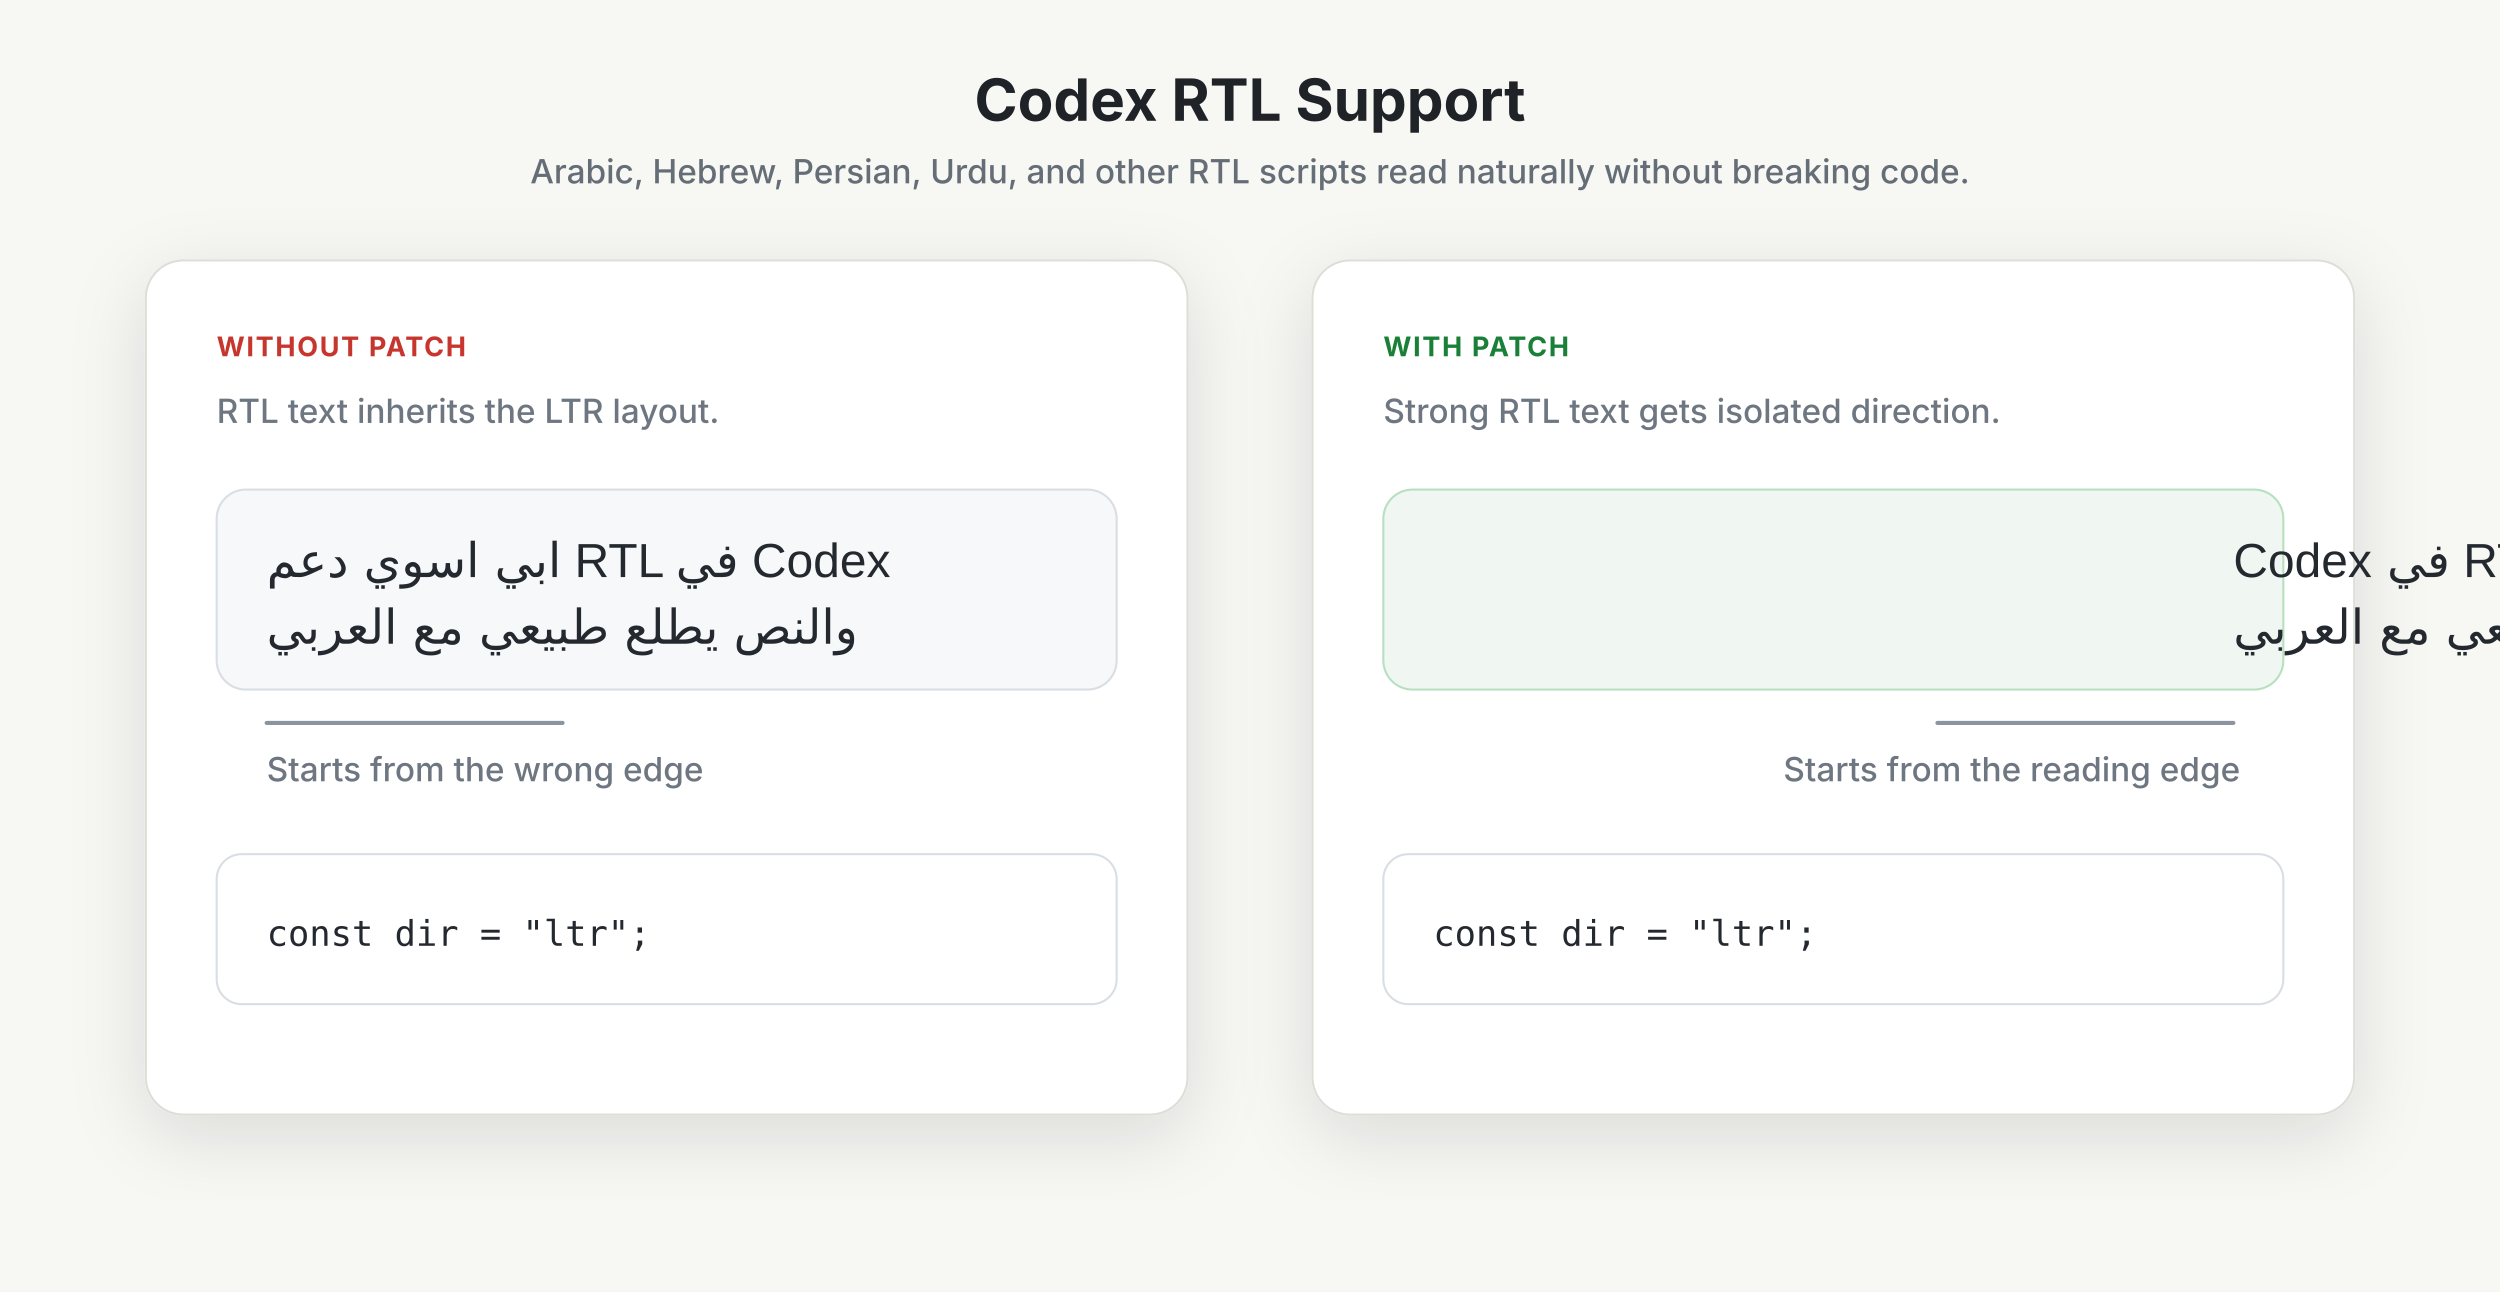
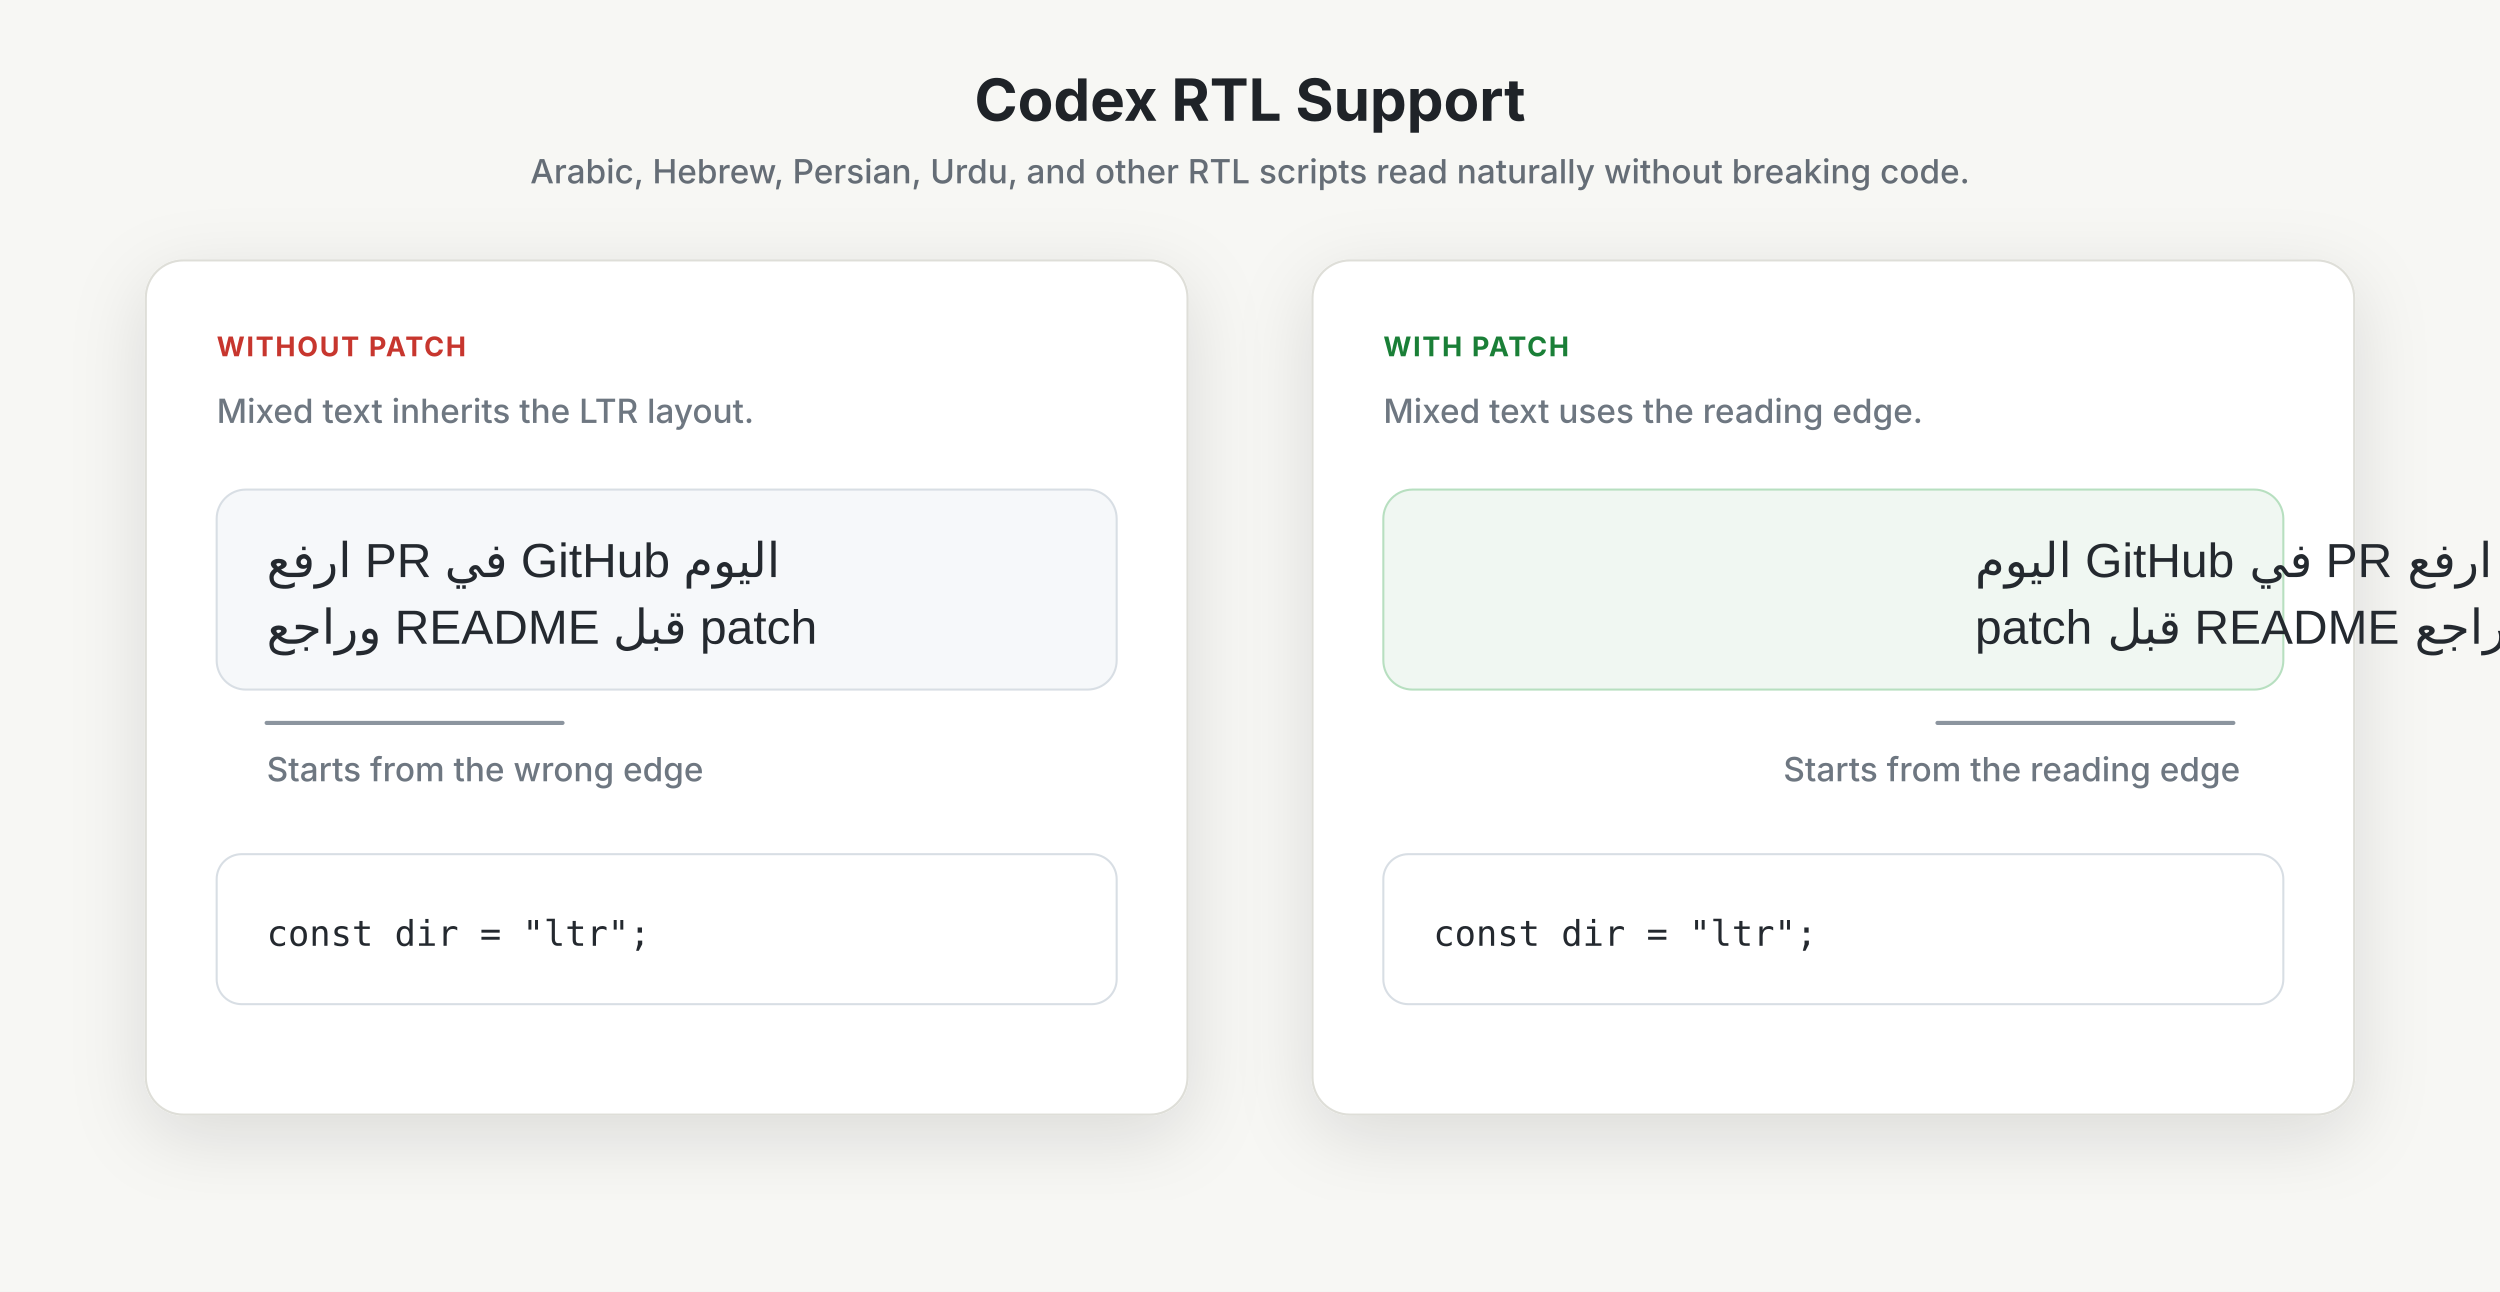
<svg xmlns="http://www.w3.org/2000/svg" width="1200" height="620" viewBox="0 0 1200 620" role="img" aria-labelledby="title desc">
  <defs>
    <filter id="shadow" x="-10%" y="-10%" width="120%" height="120%">
      <feDropShadow dx="0" dy="10" stdDeviation="18" flood-color="#121212" flood-opacity="0.12" />
    </filter>
    <style>
      .bg{fill:#f7f7f4}
      .panel{fill:#fff;stroke:#deded8;stroke-width:1;filter:url(#shadow)}
      .title{font:700 28px -apple-system,BlinkMacSystemFont,"Segoe UI",sans-serif;fill:#1f2328}
      .subtitle{font:500 16px -apple-system,BlinkMacSystemFont,"Segoe UI",sans-serif;fill:#656d76}
      .label{font:700 13px -apple-system,BlinkMacSystemFont,"Segoe UI",sans-serif;letter-spacing:.06em}
      .bad{fill:#c7362e}
      .good{fill:#1a7f37}
      .bubble{fill:#f6f8fa;stroke:#d8dee4}
      .bubble-ok{fill:#f0f7f2;stroke:#b7dfc0}
      .body{font:500 23px -apple-system,BlinkMacSystemFont,"Segoe UI",Arial,sans-serif;fill:#24292f}
      .hint{font:500 16px -apple-system,BlinkMacSystemFont,"Segoe UI",sans-serif;fill:#6e7781}
      .code{font:500 17px ui-monospace,SFMono-Regular,Menlo,Consolas,monospace;fill:#24292f}
      .code-bg{fill:#ffffff;stroke:#d8dee4}
      .arrow{stroke:#8c959f;stroke-width:2;stroke-linecap:round}
    </style>
  </defs>
  <rect class="bg" width="1200" height="620" />
  <text class="title" x="600" y="58" text-anchor="middle">Codex RTL Support</text>
  <text class="subtitle" x="600" y="88" text-anchor="middle">Arabic, Hebrew, Persian, Urdu, and other RTL scripts read naturally without breaking code.</text>
  <g transform="translate(70 125)">
    <rect class="panel" width="500" height="410" rx="18" />
    <text class="label bad" x="34" y="46">WITHOUT PATCH</text>
-     <text class="hint" x="34" y="78">RTL text inherits the LTR layout.</text>
+     <text class="hint" x="34" y="78">Mixed text inherits the LTR layout.</text>
    <rect class="bubble" x="34" y="110" width="432" height="96" rx="14" />
-     <text class="body" x="58" y="152">ابي اسوي دعم RTL في Codex</text>
-     <text class="body" x="58" y="184">والنص يطلع طبيعي مع العربي</text>
+     <text class="body" x="58" y="152">ارفع PR في GitHub اليوم</text>
+     <text class="body" x="58" y="184">وراجع README قبل patch</text>
    <line class="arrow" x1="58" y1="222" x2="200" y2="222" />
    <text class="hint" x="58" y="250">Starts from the wrong edge</text>
    <rect class="code-bg" x="34" y="285" width="432" height="72" rx="12" />
    <text class="code" x="58" y="329">const dir = "ltr";</text>
  </g>
  <g transform="translate(630 125)">
    <rect class="panel" width="500" height="410" rx="18" />
    <text class="label good" x="34" y="46">WITH PATCH</text>
-     <text class="hint" x="34" y="78">Strong RTL text gets isolated direction.</text>
+     <text class="hint" x="34" y="78">Mixed text uses the reading edge.</text>
    <rect class="bubble-ok" x="34" y="110" width="432" height="96" rx="14" />
-     <text class="body" direction="rtl" unicode-bidi="plaintext" x="442" y="152" text-anchor="end">ابي اسوي دعم RTL في Codex</text>
-     <text class="body" direction="rtl" unicode-bidi="plaintext" x="442" y="184" text-anchor="end">والنص يطلع طبيعي مع العربي</text>
+     <text class="body" direction="rtl" unicode-bidi="plaintext" x="318" y="152" text-anchor="end">ارفع PR في GitHub اليوم</text>
+     <text class="body" direction="rtl" unicode-bidi="plaintext" x="318" y="184" text-anchor="end">وراجع README قبل patch</text>
    <line class="arrow" x1="442" y1="222" x2="300" y2="222" />
    <text class="hint" x="226" y="250">Starts from the reading edge</text>
    <rect class="code-bg" x="34" y="285" width="432" height="72" rx="12" />
    <text class="code" x="58" y="329">const dir = "ltr";</text>
  </g>
</svg>
